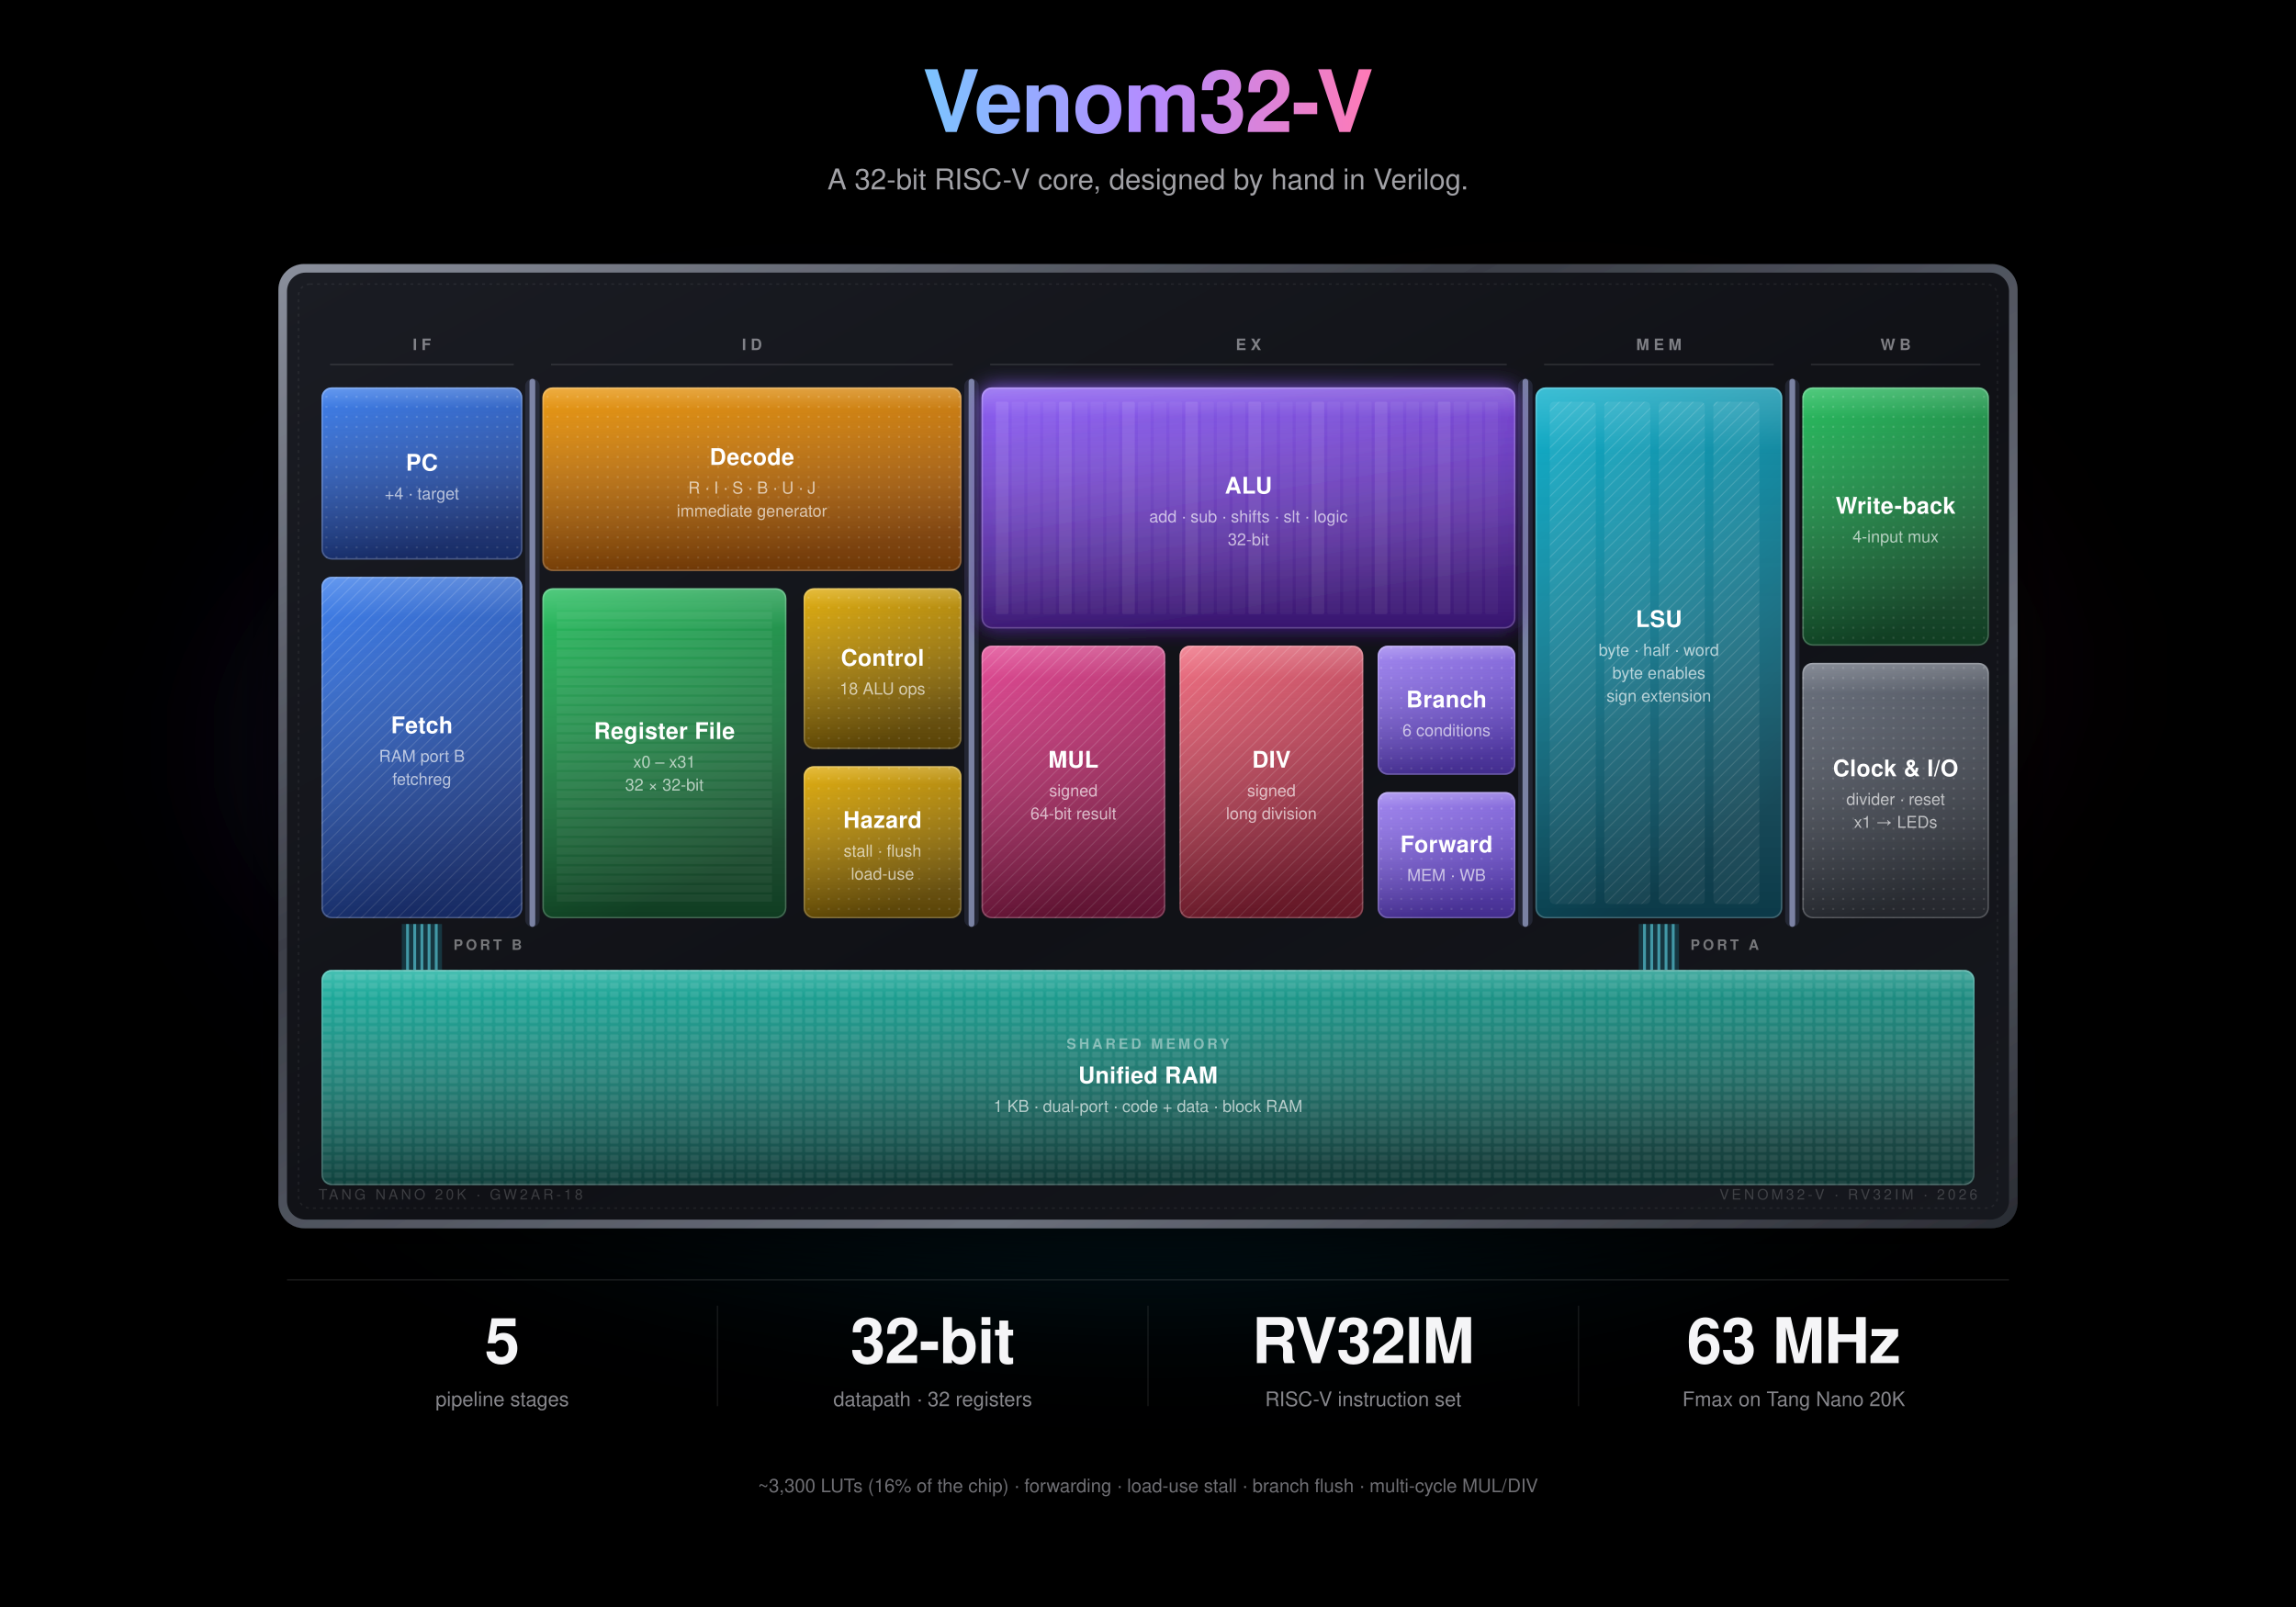
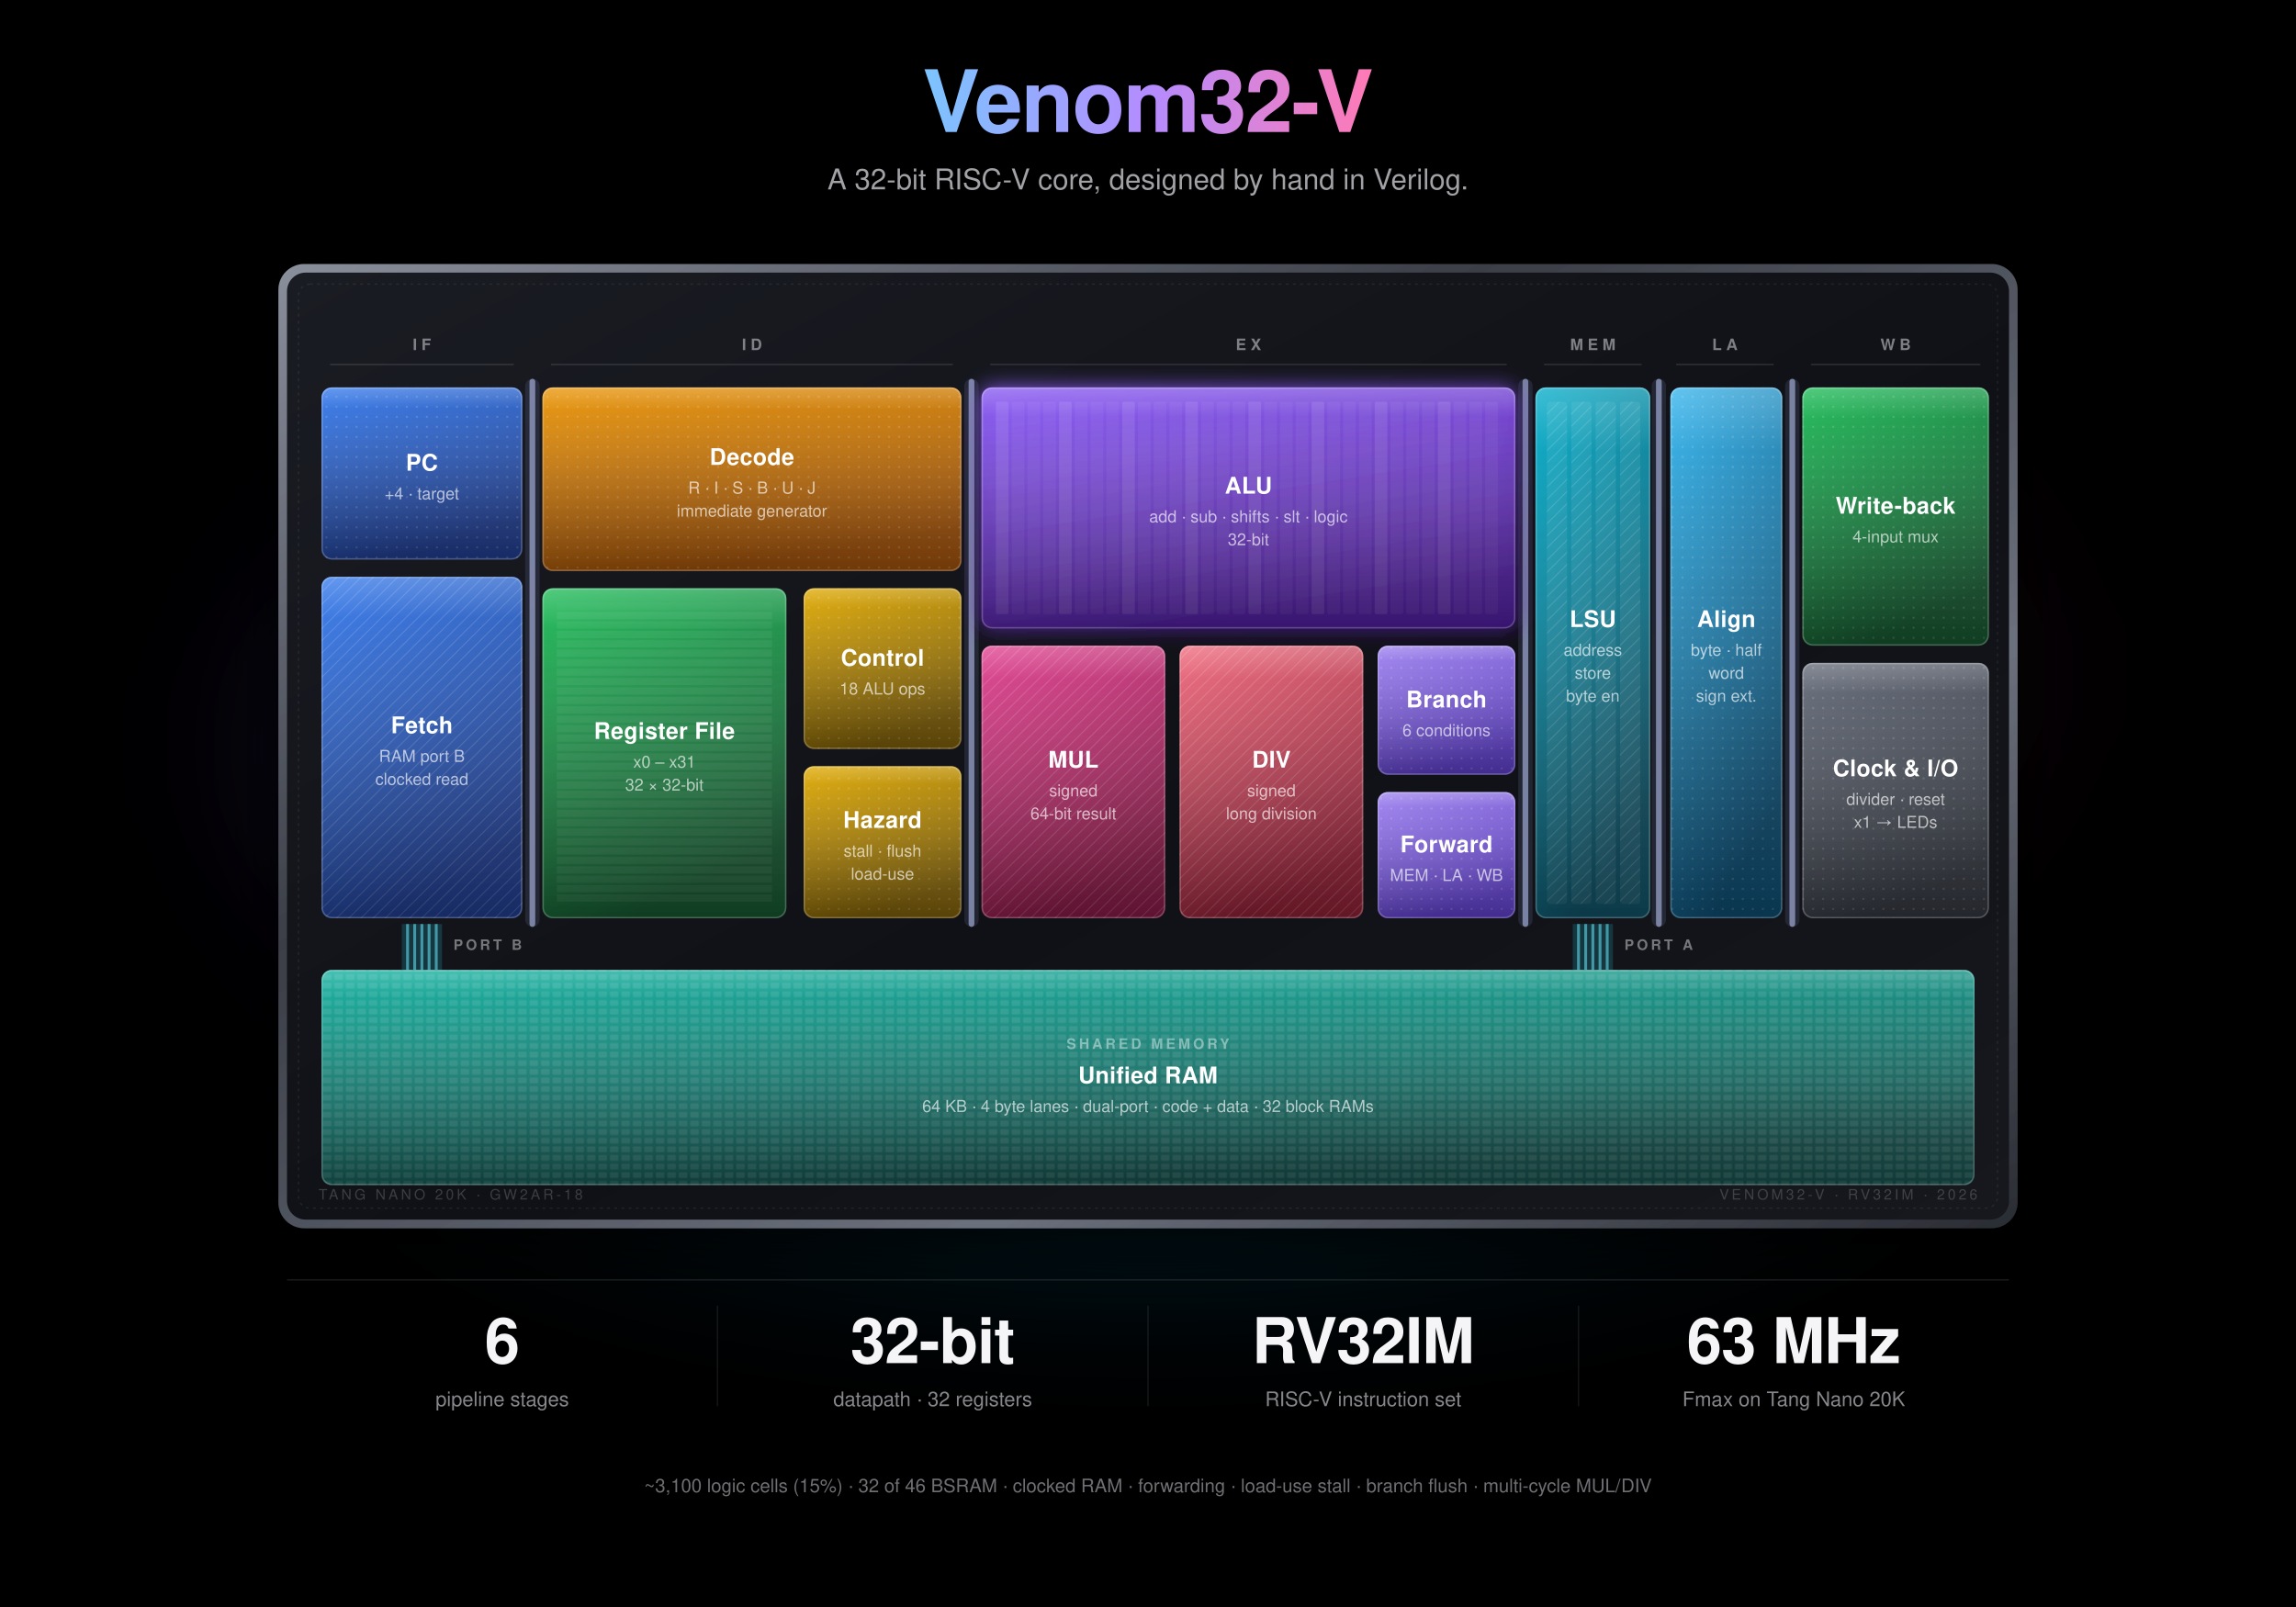
<svg xmlns="http://www.w3.org/2000/svg" viewBox="0 0 1600 1120" width="1600" height="1120" font-family="SF Pro Display, Segoe UI, Helvetica Neue, Helvetica, Arial, sans-serif">
  <defs>
    <linearGradient id="title" x1="0" y1="0" x2="1" y2="0">
      <stop offset="0" stop-color="#7cc4ff" />
      <stop offset="0.5" stop-color="#b48cff" />
      <stop offset="1" stop-color="#ff7ab6" />
    </linearGradient>
    <linearGradient id="die" x1="0" y1="0" x2="1" y2="1">
      <stop offset="0" stop-color="#1a1c23" />
      <stop offset="0.55" stop-color="#101116" />
      <stop offset="1" stop-color="#16181e" />
    </linearGradient>
    <linearGradient id="edge" x1="0" y1="0" x2="1" y2="1">
      <stop offset="0" stop-color="#8a8f9c" />
      <stop offset="0.35" stop-color="#3b3e47" />
      <stop offset="0.7" stop-color="#6b707c" />
      <stop offset="1" stop-color="#2a2c33" />
    </linearGradient>
    <linearGradient id="hl" x1="0" y1="0" x2="0" y2="1">
      <stop offset="0" stop-color="#fff" stop-opacity="0.22" />
      <stop offset="0.12" stop-color="#fff" stop-opacity="0.04" />
      <stop offset="1" stop-color="#000" stop-opacity="0.25" />
    </linearGradient>
    <radialGradient id="glowA" cx="0.5" cy="0.5" r="0.5">
      <stop offset="0" stop-color="#6a4cff" stop-opacity="0.55" />
      <stop offset="1" stop-color="#6a4cff" stop-opacity="0" />
    </radialGradient>
    <radialGradient id="glowB" cx="0.5" cy="0.5" r="0.5">
      <stop offset="0" stop-color="#1fb5ff" stop-opacity="0.35" />
      <stop offset="1" stop-color="#1fb5ff" stop-opacity="0" />
    </radialGradient>
    <radialGradient id="glowC" cx="0.5" cy="0.5" r="0.5">
      <stop offset="0" stop-color="#ff5ab0" stop-opacity="0.30" />
      <stop offset="1" stop-color="#ff5ab0" stop-opacity="0" />
    </radialGradient>
    <pattern id="dots" width="7" height="7" patternUnits="userSpaceOnUse">
      <circle cx="3.5" cy="3.5" r="0.75" fill="#fff" fill-opacity="0.16" />
    </pattern>
    <pattern id="cells" width="8" height="6" patternUnits="userSpaceOnUse">
      <rect x="1" y="1" width="6" height="4" rx="0.6" fill="#fff" fill-opacity="0.10" />
    </pattern>
    <pattern id="hatch" width="6" height="6" patternUnits="userSpaceOnUse" patternTransform="rotate(45)">
      <line x1="0" y1="0" x2="0" y2="6" stroke="#fff" stroke-opacity="0.14" stroke-width="1.4" />
    </pattern>
    <filter id="blur60" x="-50%" y="-50%" width="200%" height="200%">
      <feGaussianBlur stdDeviation="60" />
    </filter>
    <filter id="shadow" x="-10%" y="-10%" width="120%" height="120%">
      <feDropShadow dx="0" dy="18" stdDeviation="22" flood-color="#000" flood-opacity="0.8" />
    </filter>
    <filter id="bglow" x="-20%" y="-20%" width="140%" height="140%">
      <feGaussianBlur stdDeviation="7" result="b" />
      <feMerge>
        <feMergeNode in="b" />
        <feMergeNode in="SourceGraphic" />
      </feMerge>
    </filter>
    <style>
.bn{fill:#fff;font-size:16px;font-weight:650;letter-spacing:0.2px}
.bs{fill:#fff;fill-opacity:0.66;font-size:11.5px}
.tag{fill:#fff;fill-opacity:0.42;font-size:10px;font-weight:600;letter-spacing:2px}
.stg{fill:#d6d6dc;fill-opacity:0.55;font-size:11px;font-weight:700;letter-spacing:3px;text-anchor:middle}
.stat{fill:#f5f5f7;font-size:44px;font-weight:700;text-anchor:middle;letter-spacing:-0.5px}
.statl{fill:#86868b;font-size:14px;text-anchor:middle}
</style>
  </defs>
  <rect width="1600" height="1120" fill="#000" />
  <text x="800" y="92" text-anchor="middle" style="font-size:60px;font-weight:700;fill:url(#title);letter-spacing:-1px">Venom32-V</text>
  <text x="800" y="132" text-anchor="middle" style="font-size:20px;fill:#a1a1a6">A 32-bit RISC-V core, designed by hand in Verilog.</text>
  <ellipse cx="560" cy="520" rx="420" ry="260" fill="url(#glowA)" filter="url(#blur60)" />
  <ellipse cx="1080" cy="470" rx="360" ry="220" fill="url(#glowC)" filter="url(#blur60)" />
  <ellipse cx="800" cy="760" rx="560" ry="140" fill="url(#glowB)" filter="url(#blur60)" />
  <rect x="194" y="184" width="1212" height="672" rx="18" fill="url(#edge)" filter="url(#shadow)" />
  <rect x="200" y="190" width="1200" height="660" rx="13" fill="url(#die)" />
  <rect x="208" y="198" width="1184" height="644" rx="8" fill="none" stroke="#fff" stroke-opacity="0.07" stroke-dasharray="2 3" />
  <text x="294.0" y="244" class="stg">IF</text>
  <line x1="230" y1="254" x2="358" y2="254" stroke="#fff" stroke-opacity="0.12" />
  <text x="524.0" y="244" class="stg">ID</text>
  <line x1="384" y1="254" x2="664" y2="254" stroke="#fff" stroke-opacity="0.12" />
  <text x="870.0" y="244" class="stg">EX</text>
  <line x1="690" y1="254" x2="1050" y2="254" stroke="#fff" stroke-opacity="0.12" />
-   <text x="1156.0" y="244" class="stg">MEM</text>
-   <line x1="1076" y1="254" x2="1236" y2="254" stroke="#fff" stroke-opacity="0.12" />
+   <text x="1110.0" y="244" class="stg">MEM</text>
+   <line x1="1076" y1="254" x2="1144" y2="254" stroke="#fff" stroke-opacity="0.12" />
+   <text x="1202.0" y="244" class="stg">LA</text>
+   <line x1="1168" y1="254" x2="1236" y2="254" stroke="#fff" stroke-opacity="0.12" />
  <text x="1321.0" y="244" class="stg">WB</text>
  <line x1="1262" y1="254" x2="1380" y2="254" stroke="#fff" stroke-opacity="0.12" />
  <rect x="369.0" y="264" width="4" height="382" rx="2" fill="#c7d2fe" fill-opacity="0.55" />
  <rect x="366.0" y="264" width="10" height="382" rx="5" fill="#a5b4fc" fill-opacity="0.12" />
  <rect x="675.0" y="264" width="4" height="382" rx="2" fill="#c7d2fe" fill-opacity="0.55" />
  <rect x="672.0" y="264" width="10" height="382" rx="5" fill="#a5b4fc" fill-opacity="0.12" />
  <rect x="1061.0" y="264" width="4" height="382" rx="2" fill="#c7d2fe" fill-opacity="0.55" />
  <rect x="1058.0" y="264" width="10" height="382" rx="5" fill="#a5b4fc" fill-opacity="0.12" />
+   <rect x="1154.0" y="264" width="4" height="382" rx="2" fill="#c7d2fe" fill-opacity="0.55" />
+   <rect x="1151.0" y="264" width="10" height="382" rx="5" fill="#a5b4fc" fill-opacity="0.12" />
  <rect x="1247.0" y="264" width="4" height="382" rx="2" fill="#c7d2fe" fill-opacity="0.55" />
  <rect x="1244.0" y="264" width="10" height="382" rx="5" fill="#a5b4fc" fill-opacity="0.12" />
  <linearGradient id="g1" x1="0" y1="0" x2="0.35" y2="1">
    <stop offset="0" stop-color="#3b82f6" stop-opacity="0.95" />
    <stop offset="1" stop-color="#1e3a8a" stop-opacity="0.95" />
  </linearGradient>
  <g>
    <rect x="224" y="270" width="140" height="120" rx="7" fill="url(#g1)" />
  </g>
  <rect x="224" y="270" width="140" height="120" rx="7" fill="url(#dots)" />
  <rect x="224" y="270" width="140" height="120" rx="7" fill="url(#hl)" />
  <rect x="224.5" y="270.5" width="139" height="119" rx="7" fill="none" stroke="#fff" stroke-opacity="0.22" />
  <text x="294.0" y="328.0" class="bn" text-anchor="middle">PC</text>
  <text x="294.0" y="348.0" class="bs" text-anchor="middle">+4 · target</text>
  <linearGradient id="g2" x1="0" y1="0" x2="0.35" y2="1">
    <stop offset="0" stop-color="#3b82f6" stop-opacity="0.95" />
    <stop offset="1" stop-color="#1e3a8a" stop-opacity="0.95" />
  </linearGradient>
  <g>
    <rect x="224" y="402" width="140" height="238" rx="7" fill="url(#g2)" />
  </g>
  <rect x="224" y="402" width="140" height="238" rx="7" fill="url(#hatch)" />
  <rect x="224" y="402" width="140" height="238" rx="7" fill="url(#hl)" />
  <rect x="224.5" y="402.5" width="139" height="237" rx="7" fill="none" stroke="#fff" stroke-opacity="0.22" />
  <text x="294.0" y="511.0" class="bn" text-anchor="middle">Fetch</text>
  <text x="294.0" y="531.0" class="bs" text-anchor="middle">RAM port B</text>
-   <text x="294.0" y="547.0" class="bs" text-anchor="middle">fetchreg</text>
+   <text x="294.0" y="547.0" class="bs" text-anchor="middle">clocked read</text>
  <linearGradient id="g3" x1="0" y1="0" x2="0.35" y2="1">
    <stop offset="0" stop-color="#f59e0b" stop-opacity="0.95" />
    <stop offset="1" stop-color="#9a4d07" stop-opacity="0.95" />
  </linearGradient>
  <g>
    <rect x="378" y="270" width="292" height="128" rx="7" fill="url(#g3)" />
  </g>
  <rect x="378" y="270" width="292" height="128" rx="7" fill="url(#dots)" />
  <rect x="378" y="270" width="292" height="128" rx="7" fill="url(#hl)" />
  <rect x="378.5" y="270.5" width="291" height="127" rx="7" fill="none" stroke="#fff" stroke-opacity="0.22" />
  <text x="524.0" y="324.0" class="bn" text-anchor="middle">Decode</text>
  <text x="524.0" y="344.0" class="bs" text-anchor="middle">R · I · S · B · U · J</text>
  <text x="524.0" y="360.0" class="bs" text-anchor="middle">immediate generator</text>
  <linearGradient id="g4" x1="0" y1="0" x2="0.35" y2="1">
    <stop offset="0" stop-color="#22c55e" stop-opacity="0.95" />
    <stop offset="1" stop-color="#14532d" stop-opacity="0.95" />
  </linearGradient>
  <g>
    <rect x="378" y="410" width="170" height="230" rx="7" fill="url(#g4)" />
  </g>
  <rect x="388" y="420.0" width="150" height="5.0" fill="#fff" fill-opacity="0.02" />
  <rect x="388" y="426.6" width="150" height="5.0" fill="#fff" fill-opacity="0.06" />
  <rect x="388" y="433.1" width="150" height="5.0" fill="#fff" fill-opacity="0.06" />
  <rect x="388" y="439.7" width="150" height="5.0" fill="#fff" fill-opacity="0.06" />
  <rect x="388" y="446.2" width="150" height="5.0" fill="#fff" fill-opacity="0.06" />
  <rect x="388" y="452.8" width="150" height="5.0" fill="#fff" fill-opacity="0.06" />
  <rect x="388" y="459.4" width="150" height="5.0" fill="#fff" fill-opacity="0.06" />
  <rect x="388" y="465.9" width="150" height="5.0" fill="#fff" fill-opacity="0.06" />
  <rect x="388" y="472.5" width="150" height="5.0" fill="#fff" fill-opacity="0.06" />
  <rect x="388" y="479.1" width="150" height="5.0" fill="#fff" fill-opacity="0.06" />
  <rect x="388" y="485.6" width="150" height="5.0" fill="#fff" fill-opacity="0.06" />
  <rect x="388" y="492.2" width="150" height="5.0" fill="#fff" fill-opacity="0.06" />
  <rect x="388" y="498.8" width="150" height="5.0" fill="#fff" fill-opacity="0.06" />
  <rect x="388" y="505.3" width="150" height="5.0" fill="#fff" fill-opacity="0.06" />
  <rect x="388" y="511.9" width="150" height="5.0" fill="#fff" fill-opacity="0.06" />
  <rect x="388" y="518.4" width="150" height="5.0" fill="#fff" fill-opacity="0.06" />
  <rect x="388" y="525.0" width="150" height="5.0" fill="#fff" fill-opacity="0.06" />
  <rect x="388" y="531.6" width="150" height="5.0" fill="#fff" fill-opacity="0.06" />
  <rect x="388" y="538.1" width="150" height="5.0" fill="#fff" fill-opacity="0.06" />
  <rect x="388" y="544.7" width="150" height="5.0" fill="#fff" fill-opacity="0.06" />
  <rect x="388" y="551.2" width="150" height="5.0" fill="#fff" fill-opacity="0.06" />
  <rect x="388" y="557.8" width="150" height="5.0" fill="#fff" fill-opacity="0.06" />
  <rect x="388" y="564.4" width="150" height="5.0" fill="#fff" fill-opacity="0.06" />
  <rect x="388" y="570.9" width="150" height="5.0" fill="#fff" fill-opacity="0.06" />
  <rect x="388" y="577.5" width="150" height="5.0" fill="#fff" fill-opacity="0.06" />
  <rect x="388" y="584.1" width="150" height="5.0" fill="#fff" fill-opacity="0.06" />
  <rect x="388" y="590.6" width="150" height="5.0" fill="#fff" fill-opacity="0.06" />
  <rect x="388" y="597.2" width="150" height="5.0" fill="#fff" fill-opacity="0.06" />
  <rect x="388" y="603.8" width="150" height="5.0" fill="#fff" fill-opacity="0.06" />
  <rect x="388" y="610.3" width="150" height="5.0" fill="#fff" fill-opacity="0.06" />
  <rect x="388" y="616.9" width="150" height="5.0" fill="#fff" fill-opacity="0.06" />
  <rect x="388" y="623.4" width="150" height="5.0" fill="#fff" fill-opacity="0.06" />
  <rect x="378" y="410" width="170" height="230" rx="7" fill="url(#hl)" />
  <rect x="378.5" y="410.5" width="169" height="229" rx="7" fill="none" stroke="#fff" stroke-opacity="0.22" />
  <text x="463.0" y="515.0" class="bn" text-anchor="middle">Register File</text>
  <text x="463.0" y="535.0" class="bs" text-anchor="middle">x0 – x31</text>
  <text x="463.0" y="551.0" class="bs" text-anchor="middle">32 × 32-bit</text>
  <linearGradient id="g5" x1="0" y1="0" x2="0.35" y2="1">
    <stop offset="0" stop-color="#eab308" stop-opacity="0.95" />
    <stop offset="1" stop-color="#7a5b06" stop-opacity="0.95" />
  </linearGradient>
  <g>
    <rect x="560" y="410" width="110" height="112" rx="7" fill="url(#g5)" />
  </g>
  <rect x="560" y="410" width="110" height="112" rx="7" fill="url(#dots)" />
  <rect x="560" y="410" width="110" height="112" rx="7" fill="url(#hl)" />
  <rect x="560.5" y="410.5" width="109" height="111" rx="7" fill="none" stroke="#fff" stroke-opacity="0.22" />
  <text x="615.0" y="464.0" class="bn" text-anchor="middle">Control</text>
  <text x="615.0" y="484.0" class="bs" text-anchor="middle">18 ALU ops</text>
  <linearGradient id="g6" x1="0" y1="0" x2="0.35" y2="1">
    <stop offset="0" stop-color="#eab308" stop-opacity="0.95" />
    <stop offset="1" stop-color="#7a5b06" stop-opacity="0.95" />
  </linearGradient>
  <g>
    <rect x="560" y="534" width="110" height="106" rx="7" fill="url(#g6)" />
  </g>
  <rect x="560" y="534" width="110" height="106" rx="7" fill="url(#dots)" />
  <rect x="560" y="534" width="110" height="106" rx="7" fill="url(#hl)" />
  <rect x="560.5" y="534.5" width="109" height="105" rx="7" fill="none" stroke="#fff" stroke-opacity="0.22" />
  <text x="615.0" y="577.0" class="bn" text-anchor="middle">Hazard</text>
  <text x="615.0" y="597.0" class="bs" text-anchor="middle">stall · flush</text>
  <text x="615.0" y="613.0" class="bs" text-anchor="middle">load-use</text>
  <linearGradient id="g7" x1="0" y1="0" x2="0.35" y2="1">
    <stop offset="0" stop-color="#8b5cf6" stop-opacity="0.95" />
    <stop offset="1" stop-color="#4c1d95" stop-opacity="0.95" />
  </linearGradient>
  <g filter="url(#bglow)">
    <rect x="684" y="270" width="372" height="168" rx="7" fill="url(#g7)" />
  </g>
  <rect x="694.0" y="280" width="8.8" height="148" rx="1" fill="#fff" fill-opacity="0.1" />
  <rect x="705.0" y="280" width="8.8" height="148" rx="1" fill="#fff" fill-opacity="0.05" />
  <rect x="716.0" y="280" width="8.8" height="148" rx="1" fill="#fff" fill-opacity="0.05" />
  <rect x="727.0" y="280" width="8.8" height="148" rx="1" fill="#fff" fill-opacity="0.05" />
  <rect x="738.0" y="280" width="8.8" height="148" rx="1" fill="#fff" fill-opacity="0.1" />
  <rect x="749.0" y="280" width="8.8" height="148" rx="1" fill="#fff" fill-opacity="0.05" />
  <rect x="760.0" y="280" width="8.8" height="148" rx="1" fill="#fff" fill-opacity="0.05" />
  <rect x="771.0" y="280" width="8.8" height="148" rx="1" fill="#fff" fill-opacity="0.05" />
  <rect x="782.0" y="280" width="8.8" height="148" rx="1" fill="#fff" fill-opacity="0.1" />
  <rect x="793.0" y="280" width="8.8" height="148" rx="1" fill="#fff" fill-opacity="0.05" />
  <rect x="804.0" y="280" width="8.8" height="148" rx="1" fill="#fff" fill-opacity="0.05" />
  <rect x="815.0" y="280" width="8.8" height="148" rx="1" fill="#fff" fill-opacity="0.05" />
  <rect x="826.0" y="280" width="8.8" height="148" rx="1" fill="#fff" fill-opacity="0.1" />
  <rect x="837.0" y="280" width="8.8" height="148" rx="1" fill="#fff" fill-opacity="0.05" />
  <rect x="848.0" y="280" width="8.8" height="148" rx="1" fill="#fff" fill-opacity="0.05" />
  <rect x="859.0" y="280" width="8.8" height="148" rx="1" fill="#fff" fill-opacity="0.05" />
  <rect x="870.0" y="280" width="8.8" height="148" rx="1" fill="#fff" fill-opacity="0.1" />
  <rect x="881.0" y="280" width="8.8" height="148" rx="1" fill="#fff" fill-opacity="0.05" />
  <rect x="892.0" y="280" width="8.8" height="148" rx="1" fill="#fff" fill-opacity="0.05" />
  <rect x="903.0" y="280" width="8.8" height="148" rx="1" fill="#fff" fill-opacity="0.05" />
  <rect x="914.0" y="280" width="8.8" height="148" rx="1" fill="#fff" fill-opacity="0.1" />
  <rect x="925.0" y="280" width="8.8" height="148" rx="1" fill="#fff" fill-opacity="0.05" />
  <rect x="936.0" y="280" width="8.8" height="148" rx="1" fill="#fff" fill-opacity="0.05" />
  <rect x="947.0" y="280" width="8.8" height="148" rx="1" fill="#fff" fill-opacity="0.05" />
  <rect x="958.0" y="280" width="8.8" height="148" rx="1" fill="#fff" fill-opacity="0.1" />
  <rect x="969.0" y="280" width="8.8" height="148" rx="1" fill="#fff" fill-opacity="0.05" />
  <rect x="980.0" y="280" width="8.8" height="148" rx="1" fill="#fff" fill-opacity="0.05" />
  <rect x="991.0" y="280" width="8.8" height="148" rx="1" fill="#fff" fill-opacity="0.05" />
  <rect x="1002.0" y="280" width="8.8" height="148" rx="1" fill="#fff" fill-opacity="0.1" />
  <rect x="1013.0" y="280" width="8.8" height="148" rx="1" fill="#fff" fill-opacity="0.05" />
  <rect x="1024.0" y="280" width="8.8" height="148" rx="1" fill="#fff" fill-opacity="0.05" />
  <rect x="1035.0" y="280" width="8.8" height="148" rx="1" fill="#fff" fill-opacity="0.05" />
  <rect x="684" y="270" width="372" height="168" rx="7" fill="url(#hl)" />
  <rect x="684.5" y="270.5" width="371" height="167" rx="7" fill="none" stroke="#fff" stroke-opacity="0.22" />
  <text x="870.0" y="344.0" class="bn" text-anchor="middle">ALU</text>
  <text x="870.0" y="364.0" class="bs" text-anchor="middle">add · sub · shifts · slt · logic</text>
  <text x="870.0" y="380.0" class="bs" text-anchor="middle">32-bit</text>
  <linearGradient id="g8" x1="0" y1="0" x2="0.35" y2="1">
    <stop offset="0" stop-color="#ec4899" stop-opacity="0.95" />
    <stop offset="1" stop-color="#831843" stop-opacity="0.95" />
  </linearGradient>
  <g>
    <rect x="684" y="450" width="128" height="190" rx="7" fill="url(#g8)" />
  </g>
  <rect x="684" y="450" width="128" height="190" rx="7" fill="url(#hatch)" />
  <rect x="684" y="450" width="128" height="190" rx="7" fill="url(#hl)" />
  <rect x="684.5" y="450.5" width="127" height="189" rx="7" fill="none" stroke="#fff" stroke-opacity="0.22" />
  <text x="748.0" y="535.0" class="bn" text-anchor="middle">MUL</text>
  <text x="748.0" y="555.0" class="bs" text-anchor="middle">signed</text>
  <text x="748.0" y="571.0" class="bs" text-anchor="middle">64-bit result</text>
  <linearGradient id="g9" x1="0" y1="0" x2="0.35" y2="1">
    <stop offset="0" stop-color="#fb7185" stop-opacity="0.95" />
    <stop offset="1" stop-color="#8a1d33" stop-opacity="0.95" />
  </linearGradient>
  <g>
    <rect x="822" y="450" width="128" height="190" rx="7" fill="url(#g9)" />
  </g>
  <rect x="822" y="450" width="128" height="190" rx="7" fill="url(#hatch)" />
  <rect x="822" y="450" width="128" height="190" rx="7" fill="url(#hl)" />
  <rect x="822.5" y="450.5" width="127" height="189" rx="7" fill="none" stroke="#fff" stroke-opacity="0.22" />
  <text x="886.0" y="535.0" class="bn" text-anchor="middle">DIV</text>
  <text x="886.0" y="555.0" class="bs" text-anchor="middle">signed</text>
  <text x="886.0" y="571.0" class="bs" text-anchor="middle">long division</text>
  <linearGradient id="g10" x1="0" y1="0" x2="0.35" y2="1">
    <stop offset="0" stop-color="#a78bfa" stop-opacity="0.95" />
    <stop offset="1" stop-color="#5b3cc4" stop-opacity="0.95" />
  </linearGradient>
  <g>
    <rect x="960" y="450" width="96" height="90" rx="7" fill="url(#g10)" />
  </g>
  <rect x="960" y="450" width="96" height="90" rx="7" fill="url(#dots)" />
  <rect x="960" y="450" width="96" height="90" rx="7" fill="url(#hl)" />
  <rect x="960.5" y="450.5" width="95" height="89" rx="7" fill="none" stroke="#fff" stroke-opacity="0.22" />
  <text x="1008.0" y="493.0" class="bn" text-anchor="middle">Branch</text>
  <text x="1008.0" y="513.0" class="bs" text-anchor="middle">6 conditions</text>
  <linearGradient id="g11" x1="0" y1="0" x2="0.35" y2="1">
    <stop offset="0" stop-color="#a78bfa" stop-opacity="0.95" />
    <stop offset="1" stop-color="#5b3cc4" stop-opacity="0.95" />
  </linearGradient>
  <g>
    <rect x="960" y="552" width="96" height="88" rx="7" fill="url(#g11)" />
  </g>
  <rect x="960" y="552" width="96" height="88" rx="7" fill="url(#dots)" />
  <rect x="960" y="552" width="96" height="88" rx="7" fill="url(#hl)" />
  <rect x="960.5" y="552.5" width="95" height="87" rx="7" fill="none" stroke="#fff" stroke-opacity="0.22" />
  <text x="1008.0" y="594.0" class="bn" text-anchor="middle">Forward</text>
-   <text x="1008.0" y="614.0" class="bs" text-anchor="middle">MEM · WB</text>
+   <text x="1008.0" y="614.0" class="bs" text-anchor="middle">MEM · LA · WB</text>
  <linearGradient id="g12" x1="0" y1="0" x2="0.35" y2="1">
    <stop offset="0" stop-color="#06b6d4" stop-opacity="0.95" />
    <stop offset="1" stop-color="#0e4f63" stop-opacity="0.95" />
  </linearGradient>
  <g>
-     <rect x="1070" y="270" width="172" height="370" rx="7" fill="url(#g12)" />
-   </g>
-   <rect x="1080.0" y="280" width="32.0" height="350" rx="3" fill="#fff" fill-opacity="0.07" />
-   <rect x="1080.0" y="280" width="32.0" height="350" rx="3" fill="url(#hatch)" />
-   <rect x="1118.0" y="280" width="32.0" height="350" rx="3" fill="#fff" fill-opacity="0.07" />
-   <rect x="1118.0" y="280" width="32.0" height="350" rx="3" fill="url(#hatch)" />
-   <rect x="1156.0" y="280" width="32.0" height="350" rx="3" fill="#fff" fill-opacity="0.07" />
-   <rect x="1156.0" y="280" width="32.0" height="350" rx="3" fill="url(#hatch)" />
-   <rect x="1194.0" y="280" width="32.0" height="350" rx="3" fill="#fff" fill-opacity="0.07" />
-   <rect x="1194.0" y="280" width="32.0" height="350" rx="3" fill="url(#hatch)" />
-   <rect x="1070" y="270" width="172" height="370" rx="7" fill="url(#hl)" />
-   <rect x="1070.5" y="270.5" width="171" height="369" rx="7" fill="none" stroke="#fff" stroke-opacity="0.22" />
-   <text x="1156.0" y="437.0" class="bn" text-anchor="middle">LSU</text>
-   <text x="1156.0" y="457.0" class="bs" text-anchor="middle">byte · half · word</text>
-   <text x="1156.0" y="473.0" class="bs" text-anchor="middle">byte enables</text>
-   <text x="1156.0" y="489.0" class="bs" text-anchor="middle">sign extension</text>
+     <rect x="1070" y="270" width="80" height="370" rx="7" fill="url(#g12)" />
+   </g>
+   <rect x="1078.0" y="280" width="14.0" height="350" rx="2" fill="#fff" fill-opacity="0.07" />
+   <rect x="1078.0" y="280" width="14.0" height="350" rx="2" fill="url(#hatch)" />
+   <rect x="1095.0" y="280" width="14.0" height="350" rx="2" fill="#fff" fill-opacity="0.07" />
+   <rect x="1095.0" y="280" width="14.0" height="350" rx="2" fill="url(#hatch)" />
+   <rect x="1112.0" y="280" width="14.0" height="350" rx="2" fill="#fff" fill-opacity="0.07" />
+   <rect x="1112.0" y="280" width="14.0" height="350" rx="2" fill="url(#hatch)" />
+   <rect x="1129.0" y="280" width="14.0" height="350" rx="2" fill="#fff" fill-opacity="0.07" />
+   <rect x="1129.0" y="280" width="14.0" height="350" rx="2" fill="url(#hatch)" />
+   <rect x="1070" y="270" width="80" height="370" rx="7" fill="url(#hl)" />
+   <rect x="1070.5" y="270.5" width="79" height="369" rx="7" fill="none" stroke="#fff" stroke-opacity="0.22" />
+   <text x="1110.0" y="437.0" class="bn" text-anchor="middle">LSU</text>
+   <text x="1110.0" y="457.0" class="bs" text-anchor="middle">address</text>
+   <text x="1110.0" y="473.0" class="bs" text-anchor="middle">store</text>
+   <text x="1110.0" y="489.0" class="bs" text-anchor="middle">byte en</text>
+   <linearGradient id="g12b" x1="0" y1="0" x2="0.35" y2="1">
+     <stop offset="0" stop-color="#38bdf8" stop-opacity="0.95" />
+     <stop offset="1" stop-color="#0c4a6e" stop-opacity="0.95" />
+   </linearGradient>
+   <g>
+     <rect x="1164" y="270" width="78" height="370" rx="7" fill="url(#g12b)" />
+   </g>
+   <rect x="1164" y="270" width="78" height="370" rx="7" fill="url(#dots)" />
+   <rect x="1164" y="270" width="78" height="370" rx="7" fill="url(#hl)" />
+   <rect x="1164.5" y="270.5" width="77" height="369" rx="7" fill="none" stroke="#fff" stroke-opacity="0.22" />
+   <text x="1203.0" y="437.0" class="bn" text-anchor="middle">Align</text>
+   <text x="1203.0" y="457.0" class="bs" text-anchor="middle">byte · half</text>
+   <text x="1203.0" y="473.0" class="bs" text-anchor="middle">word</text>
+   <text x="1203.0" y="489.0" class="bs" text-anchor="middle">sign ext.</text>
  <linearGradient id="g13" x1="0" y1="0" x2="0.35" y2="1">
    <stop offset="0" stop-color="#22c55e" stop-opacity="0.95" />
    <stop offset="1" stop-color="#14532d" stop-opacity="0.95" />
  </linearGradient>
  <g>
    <rect x="1256" y="270" width="130" height="180" rx="7" fill="url(#g13)" />
  </g>
  <rect x="1256" y="270" width="130" height="180" rx="7" fill="url(#dots)" />
  <rect x="1256" y="270" width="130" height="180" rx="7" fill="url(#hl)" />
  <rect x="1256.5" y="270.5" width="129" height="179" rx="7" fill="none" stroke="#fff" stroke-opacity="0.22" />
  <text x="1321.0" y="358.0" class="bn" text-anchor="middle">Write-back</text>
  <text x="1321.0" y="378.0" class="bs" text-anchor="middle">4-input mux</text>
  <linearGradient id="g14" x1="0" y1="0" x2="0.35" y2="1">
    <stop offset="0" stop-color="#6b7280" stop-opacity="0.95" />
    <stop offset="1" stop-color="#30343c" stop-opacity="0.95" />
  </linearGradient>
  <g>
    <rect x="1256" y="462" width="130" height="178" rx="7" fill="url(#g14)" />
  </g>
  <rect x="1256" y="462" width="130" height="178" rx="7" fill="url(#dots)" />
  <rect x="1256" y="462" width="130" height="178" rx="7" fill="url(#hl)" />
  <rect x="1256.5" y="462.5" width="129" height="177" rx="7" fill="none" stroke="#fff" stroke-opacity="0.22" />
  <text x="1321.0" y="541.0" class="bn" text-anchor="middle">Clock &amp; I/O</text>
  <text x="1321.0" y="561.0" class="bs" text-anchor="middle">divider · reset</text>
  <text x="1321.0" y="577.0" class="bs" text-anchor="middle">x1 → LEDs</text>
  <rect x="280.0" y="644" width="28" height="32" fill="#22d3ee" fill-opacity="0.18" />
  <rect x="283.0" y="644" width="2" height="32" fill="#67e8f9" fill-opacity="0.55" />
  <rect x="288.0" y="644" width="2" height="32" fill="#67e8f9" fill-opacity="0.55" />
  <rect x="293.0" y="644" width="2" height="32" fill="#67e8f9" fill-opacity="0.55" />
  <rect x="298.0" y="644" width="2" height="32" fill="#67e8f9" fill-opacity="0.55" />
  <rect x="303.0" y="644" width="2" height="32" fill="#67e8f9" fill-opacity="0.55" />
  <text x="316.0" y="662.0" class="tag">PORT B</text>
-   <rect x="1142.0" y="644" width="28" height="32" fill="#22d3ee" fill-opacity="0.18" />
-   <rect x="1145.0" y="644" width="2" height="32" fill="#67e8f9" fill-opacity="0.55" />
-   <rect x="1150.0" y="644" width="2" height="32" fill="#67e8f9" fill-opacity="0.55" />
-   <rect x="1155.0" y="644" width="2" height="32" fill="#67e8f9" fill-opacity="0.55" />
-   <rect x="1160.0" y="644" width="2" height="32" fill="#67e8f9" fill-opacity="0.55" />
-   <rect x="1165.0" y="644" width="2" height="32" fill="#67e8f9" fill-opacity="0.55" />
-   <text x="1178.0" y="662.0" class="tag">PORT A</text>
+   <rect x="1096.0" y="644" width="28" height="32" fill="#22d3ee" fill-opacity="0.18" />
+   <rect x="1099.0" y="644" width="2" height="32" fill="#67e8f9" fill-opacity="0.55" />
+   <rect x="1104.0" y="644" width="2" height="32" fill="#67e8f9" fill-opacity="0.55" />
+   <rect x="1109.0" y="644" width="2" height="32" fill="#67e8f9" fill-opacity="0.55" />
+   <rect x="1114.0" y="644" width="2" height="32" fill="#67e8f9" fill-opacity="0.55" />
+   <rect x="1119.0" y="644" width="2" height="32" fill="#67e8f9" fill-opacity="0.55" />
+   <text x="1132.0" y="662.0" class="tag">PORT A</text>
  <linearGradient id="g15" x1="0" y1="0" x2="0.35" y2="1">
    <stop offset="0" stop-color="#14b8a6" stop-opacity="0.95" />
    <stop offset="1" stop-color="#134e4a" stop-opacity="0.95" />
  </linearGradient>
  <g>
    <rect x="224" y="676" width="1152" height="150" rx="7" fill="url(#g15)" />
  </g>
  <rect x="224" y="676" width="1152" height="150" rx="7" fill="url(#cells)" />
  <rect x="224" y="676" width="1152" height="150" rx="7" fill="url(#hl)" />
  <rect x="224.5" y="676.5" width="1151" height="149" rx="7" fill="none" stroke="#fff" stroke-opacity="0.22" />
  <text x="800.0" y="731.0" class="tag" text-anchor="middle">SHARED MEMORY</text>
  <text x="800.0" y="755.0" class="bn" text-anchor="middle">Unified RAM</text>
-   <text x="800.0" y="775.0" class="bs" text-anchor="middle">1 KB · dual-port · code + data · block RAM</text>
+   <text x="800.0" y="775.0" class="bs" text-anchor="middle">64 KB · 4 byte lanes · dual-port · code + data · 32 block RAMs</text>
  <text x="1378" y="836" text-anchor="end" style="font-size:10px;fill:#fff;fill-opacity:0.18;letter-spacing:2px">VENOM32-V · RV32IM · 2026</text>
  <text x="222" y="836" style="font-size:10px;fill:#fff;fill-opacity:0.18;letter-spacing:2px">TANG NANO 20K · GW2AR-18</text>
  <line x1="200" y1="892" x2="1400" y2="892" stroke="#fff" stroke-opacity="0.1" />
-   <text x="350" y="950" class="stat">5</text>
+   <text x="350" y="950" class="stat">6</text>
  <text x="350" y="980" class="statl">pipeline stages</text>
  <text x="650" y="950" class="stat">32-bit</text>
  <text x="650" y="980" class="statl">datapath · 32 registers</text>
  <line x1="500" y1="910" x2="500" y2="980" stroke="#fff" stroke-opacity="0.08" />
  <text x="950" y="950" class="stat">RV32IM</text>
  <text x="950" y="980" class="statl">RISC-V instruction set</text>
  <line x1="800" y1="910" x2="800" y2="980" stroke="#fff" stroke-opacity="0.08" />
  <text x="1250" y="950" class="stat">63 MHz</text>
  <text x="1250" y="980" class="statl">Fmax on Tang Nano 20K</text>
  <line x1="1100" y1="910" x2="1100" y2="980" stroke="#fff" stroke-opacity="0.08" />
-   <text x="800" y="1040" text-anchor="middle" style="font-size:13px;fill:#6e6e73">~3,300 LUTs (16% of the chip) · forwarding · load-use stall · branch flush · multi-cycle MUL/DIV</text>
+   <text x="800" y="1040" text-anchor="middle" style="font-size:13px;fill:#6e6e73">~3,100 logic cells (15%) · 32 of 46 BSRAM · clocked RAM · forwarding · load-use stall · branch flush · multi-cycle MUL/DIV</text>
</svg>
